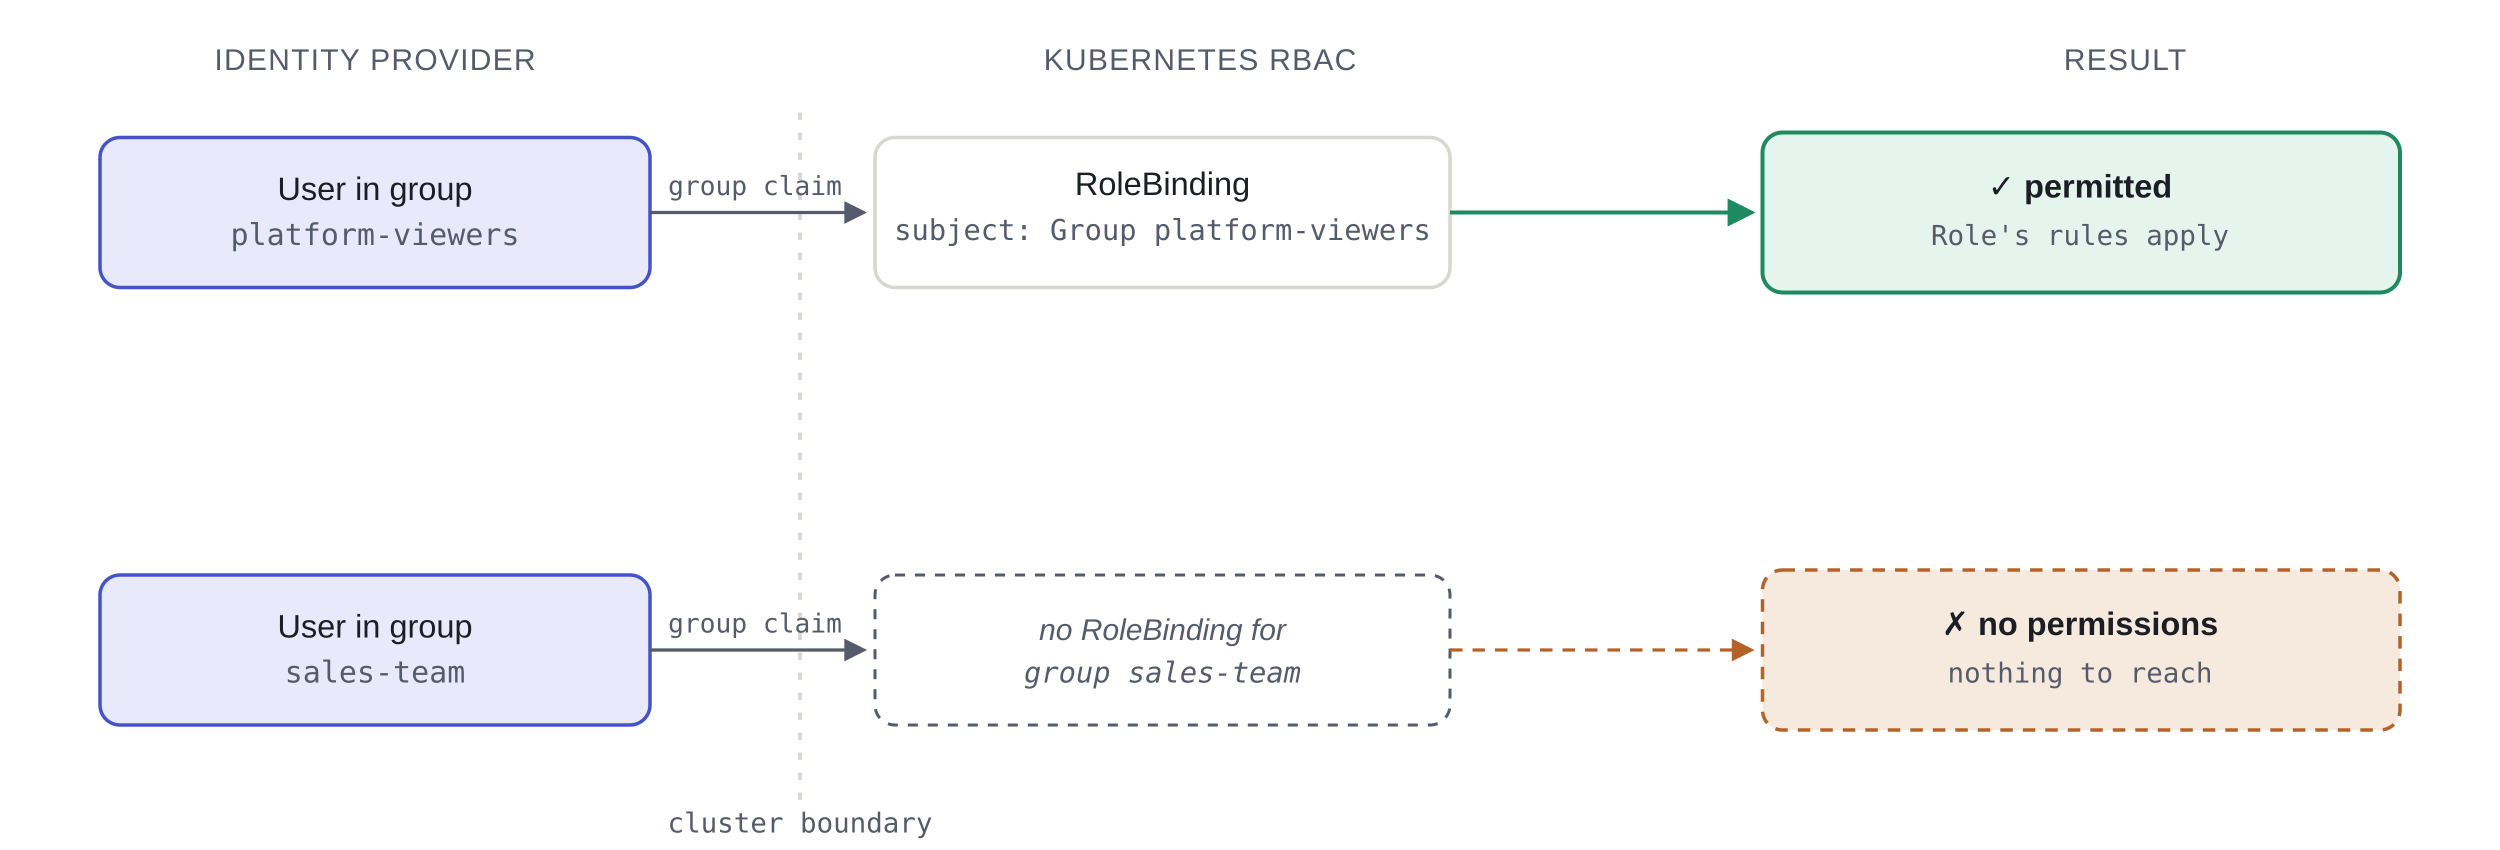
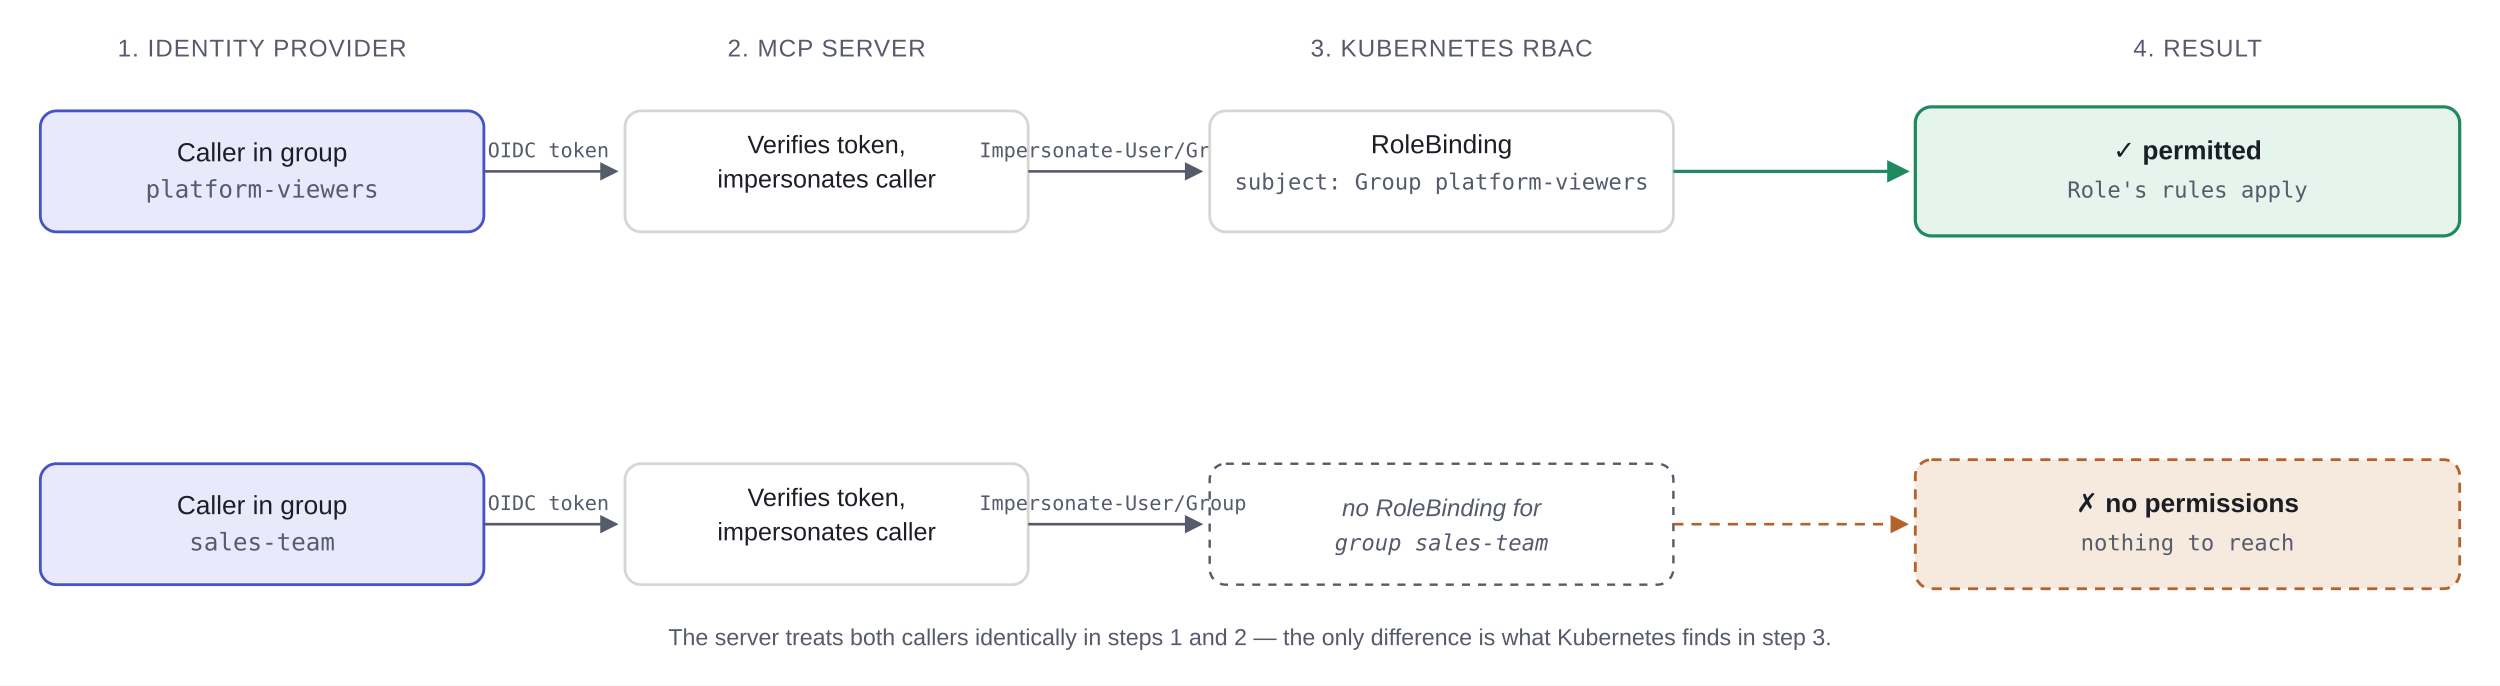
- <svg xmlns="http://www.w3.org/2000/svg" viewBox="0 0 1000 340" role="img" aria-label="A user's identity provider group is checked against Kubernetes RoleBindings. A group with a RoleBinding reaches a Role and gets its permissions. A group with no RoleBinding reaches nothing and gets no permissions.">
-   <rect width="1000" height="340" fill="#ffffff" />
+ <svg xmlns="http://www.w3.org/2000/svg" viewBox="0 0 1240 340" role="img" aria-label="A caller authenticates to their identity provider. The MCP server verifies the caller's token, then impersonates that caller when calling the Kubernetes API. A caller whose group matches a RoleBinding reaches a Role and gets its permissions. A caller with no matching RBAC binding for either their username or their group reaches nothing and gets no permissions, even though the server treated both callers identically.">
+   <rect width="1240" height="340" fill="#ffffff" />
  <defs>
    <marker id="arrow" viewBox="0 0 10 10" refX="8" refY="5" markerWidth="7" markerHeight="7" orient="auto-start-reverse">
      <path d="M0,0 L10,5 L0,10 z" fill="#565b6b" />
    </marker>
    <marker id="arrowGranted" viewBox="0 0 10 10" refX="8" refY="5" markerWidth="7" markerHeight="7" orient="auto-start-reverse">
      <path d="M0,0 L10,5 L0,10 z" fill="#1f8a5f" />
    </marker>
    <marker id="arrowDenied" viewBox="0 0 10 10" refX="8" refY="5" markerWidth="7" markerHeight="7" orient="auto-start-reverse">
      <path d="M0,0 L10,5 L0,10 z" fill="#b4622a" />
    </marker>
  </defs>
-   <text x="150" y="28" text-anchor="middle" font-family="IBM Plex Sans, Arial, sans-serif" font-size="12" letter-spacing="0.5" fill="#565b6b">IDENTITY PROVIDER</text>
-   <text x="480" y="28" text-anchor="middle" font-family="IBM Plex Sans, Arial, sans-serif" font-size="12" letter-spacing="0.5" fill="#565b6b">KUBERNETES RBAC</text>
-   <text x="850" y="28" text-anchor="middle" font-family="IBM Plex Sans, Arial, sans-serif" font-size="12" letter-spacing="0.5" fill="#565b6b">RESULT</text>
-   <line x1="320" y1="45" x2="320" y2="320" stroke="#d7d7d2" stroke-width="1.5" stroke-dasharray="3 5" />
-   <text x="320" y="333" text-anchor="middle" font-family="IBM Plex Mono, monospace" font-size="11" fill="#565b6b">cluster boundary</text>
-   <rect x="40" y="55" width="220" height="60" rx="8" fill="#e8eafb" stroke="#4453c7" stroke-width="1.4" />
-   <text x="150" y="80" text-anchor="middle" font-family="IBM Plex Sans, Arial, sans-serif" font-size="13" fill="#1c1e26">User in group</text>
-   <text x="150" y="98" text-anchor="middle" font-family="IBM Plex Mono, monospace" font-size="12" fill="#565b6b">platform-viewers</text>
-   <line x1="260" y1="85" x2="345" y2="85" stroke="#565b6b" stroke-width="1.3" marker-end="url(#arrow)" />
-   <text x="302" y="78" text-anchor="middle" font-family="IBM Plex Mono, monospace" font-size="10.5" fill="#565b6b">group claim</text>
-   <rect x="350" y="55" width="230" height="60" rx="8" fill="#ffffff" stroke="#d7d7d2" stroke-width="1.4" />
-   <text x="465" y="78" text-anchor="middle" font-family="IBM Plex Sans, Arial, sans-serif" font-size="13" fill="#1c1e26">RoleBinding</text>
-   <text x="465" y="96" text-anchor="middle" font-family="IBM Plex Mono, monospace" font-size="11.5" fill="#565b6b">subject: Group platform-viewers</text>
-   <line x1="580" y1="85" x2="700" y2="85" stroke="#1f8a5f" stroke-width="1.6" marker-end="url(#arrowGranted)" />
-   <rect x="705" y="53" width="255" height="64" rx="8" fill="#e5f4ec" stroke="#1f8a5f" stroke-width="1.6" />
-   <text x="832" y="79" text-anchor="middle" font-family="IBM Plex Sans, Arial, sans-serif" font-size="13" font-weight="600" fill="#1c1e26">✓ permitted</text>
-   <text x="832" y="98" text-anchor="middle" font-family="IBM Plex Mono, monospace" font-size="11" fill="#565b6b">Role's rules apply</text>
-   <rect x="40" y="230" width="220" height="60" rx="8" fill="#e8eafb" stroke="#4453c7" stroke-width="1.4" />
-   <text x="150" y="255" text-anchor="middle" font-family="IBM Plex Sans, Arial, sans-serif" font-size="13" fill="#1c1e26">User in group</text>
-   <text x="150" y="273" text-anchor="middle" font-family="IBM Plex Mono, monospace" font-size="12" fill="#565b6b">sales-team</text>
-   <line x1="260" y1="260" x2="345" y2="260" stroke="#565b6b" stroke-width="1.3" marker-end="url(#arrow)" />
-   <text x="302" y="253" text-anchor="middle" font-family="IBM Plex Mono, monospace" font-size="10.5" fill="#565b6b">group claim</text>
-   <rect x="350" y="230" width="230" height="60" rx="8" fill="none" stroke="#565b6b" stroke-width="1.2" stroke-dasharray="4 4" />
-   <text x="465" y="256" text-anchor="middle" font-family="IBM Plex Sans, Arial, sans-serif" font-size="12" font-style="italic" fill="#565b6b">no RoleBinding for</text>
-   <text x="465" y="273" text-anchor="middle" font-family="IBM Plex Mono, monospace" font-size="11.5" font-style="italic" fill="#565b6b">group sales-team</text>
-   <line x1="580" y1="260" x2="700" y2="260" stroke="#b4622a" stroke-width="1.3" stroke-dasharray="5 4" marker-end="url(#arrowDenied)" />
-   <rect x="705" y="228" width="255" height="64" rx="8" fill="#f6e9de" stroke="#b4622a" stroke-width="1.4" stroke-dasharray="5 4" />
-   <text x="832" y="254" text-anchor="middle" font-family="IBM Plex Sans, Arial, sans-serif" font-size="13" font-weight="600" fill="#1c1e26">✗ no permissions</text>
-   <text x="832" y="273" text-anchor="middle" font-family="IBM Plex Mono, monospace" font-size="11" fill="#565b6b">nothing to reach</text>
+   <text x="130" y="28" text-anchor="middle" font-family="IBM Plex Sans, Arial, sans-serif" font-size="12" letter-spacing="0.5" fill="#565b6b">1. IDENTITY PROVIDER</text>
+   <text x="410" y="28" text-anchor="middle" font-family="IBM Plex Sans, Arial, sans-serif" font-size="12" letter-spacing="0.5" fill="#565b6b">2. MCP SERVER</text>
+   <text x="720" y="28" text-anchor="middle" font-family="IBM Plex Sans, Arial, sans-serif" font-size="12" letter-spacing="0.5" fill="#565b6b">3. KUBERNETES RBAC</text>
+   <text x="1090" y="28" text-anchor="middle" font-family="IBM Plex Sans, Arial, sans-serif" font-size="12" letter-spacing="0.5" fill="#565b6b">4. RESULT</text>
+   <rect x="20" y="55" width="220" height="60" rx="8" fill="#e8eafb" stroke="#4453c7" stroke-width="1.4" />
+   <text x="130" y="80" text-anchor="middle" font-family="IBM Plex Sans, Arial, sans-serif" font-size="13" fill="#1c1e26">Caller in group</text>
+   <text x="130" y="98" text-anchor="middle" font-family="IBM Plex Mono, monospace" font-size="12" fill="#565b6b">platform-viewers</text>
+   <line x1="240" y1="85" x2="305" y2="85" stroke="#565b6b" stroke-width="1.3" marker-end="url(#arrow)" />
+   <text x="272" y="78" text-anchor="middle" font-family="IBM Plex Mono, monospace" font-size="10" fill="#565b6b">OIDC token</text>
+   <rect x="310" y="55" width="200" height="60" rx="8" fill="#ffffff" stroke="#d7d7d2" stroke-width="1.4" />
+   <text x="410" y="76" text-anchor="middle" font-family="IBM Plex Sans, Arial, sans-serif" font-size="12.5" fill="#1c1e26">Verifies token,</text>
+   <text x="410" y="93" text-anchor="middle" font-family="IBM Plex Sans, Arial, sans-serif" font-size="12.5" fill="#1c1e26">impersonates caller</text>
+   <line x1="510" y1="85" x2="595" y2="85" stroke="#565b6b" stroke-width="1.3" marker-end="url(#arrow)" />
+   <text x="552" y="78" text-anchor="middle" font-family="IBM Plex Mono, monospace" font-size="10" fill="#565b6b">Impersonate-User/Group</text>
+   <rect x="600" y="55" width="230" height="60" rx="8" fill="#ffffff" stroke="#d7d7d2" stroke-width="1.4" />
+   <text x="715" y="76" text-anchor="middle" font-family="IBM Plex Sans, Arial, sans-serif" font-size="13" fill="#1c1e26">RoleBinding</text>
+   <text x="715" y="94" text-anchor="middle" font-family="IBM Plex Mono, monospace" font-size="11" fill="#565b6b">subject: Group platform-viewers</text>
+   <line x1="830" y1="85" x2="945" y2="85" stroke="#1f8a5f" stroke-width="1.6" marker-end="url(#arrowGranted)" />
+   <rect x="950" y="53" width="270" height="64" rx="8" fill="#e5f4ec" stroke="#1f8a5f" stroke-width="1.6" />
+   <text x="1085" y="79" text-anchor="middle" font-family="IBM Plex Sans, Arial, sans-serif" font-size="13" font-weight="600" fill="#1c1e26">✓ permitted</text>
+   <text x="1085" y="98" text-anchor="middle" font-family="IBM Plex Mono, monospace" font-size="11" fill="#565b6b">Role's rules apply</text>
+   <rect x="20" y="230" width="220" height="60" rx="8" fill="#e8eafb" stroke="#4453c7" stroke-width="1.4" />
+   <text x="130" y="255" text-anchor="middle" font-family="IBM Plex Sans, Arial, sans-serif" font-size="13" fill="#1c1e26">Caller in group</text>
+   <text x="130" y="273" text-anchor="middle" font-family="IBM Plex Mono, monospace" font-size="12" fill="#565b6b">sales-team</text>
+   <line x1="240" y1="260" x2="305" y2="260" stroke="#565b6b" stroke-width="1.3" marker-end="url(#arrow)" />
+   <text x="272" y="253" text-anchor="middle" font-family="IBM Plex Mono, monospace" font-size="10" fill="#565b6b">OIDC token</text>
+   <rect x="310" y="230" width="200" height="60" rx="8" fill="#ffffff" stroke="#d7d7d2" stroke-width="1.4" />
+   <text x="410" y="251" text-anchor="middle" font-family="IBM Plex Sans, Arial, sans-serif" font-size="12.5" fill="#1c1e26">Verifies token,</text>
+   <text x="410" y="268" text-anchor="middle" font-family="IBM Plex Sans, Arial, sans-serif" font-size="12.5" fill="#1c1e26">impersonates caller</text>
+   <line x1="510" y1="260" x2="595" y2="260" stroke="#565b6b" stroke-width="1.3" marker-end="url(#arrow)" />
+   <text x="552" y="253" text-anchor="middle" font-family="IBM Plex Mono, monospace" font-size="10" fill="#565b6b">Impersonate-User/Group</text>
+   <rect x="600" y="230" width="230" height="60" rx="8" fill="none" stroke="#565b6b" stroke-width="1.2" stroke-dasharray="4 4" />
+   <text x="715" y="256" text-anchor="middle" font-family="IBM Plex Sans, Arial, sans-serif" font-size="12" font-style="italic" fill="#565b6b">no RoleBinding for</text>
+   <text x="715" y="273" text-anchor="middle" font-family="IBM Plex Mono, monospace" font-size="11" font-style="italic" fill="#565b6b">group sales-team</text>
+   <line x1="830" y1="260" x2="945" y2="260" stroke="#b4622a" stroke-width="1.3" stroke-dasharray="5 4" marker-end="url(#arrowDenied)" />
+   <rect x="950" y="228" width="270" height="64" rx="8" fill="#f6e9de" stroke="#b4622a" stroke-width="1.4" stroke-dasharray="5 4" />
+   <text x="1085" y="254" text-anchor="middle" font-family="IBM Plex Sans, Arial, sans-serif" font-size="13" font-weight="600" fill="#1c1e26">✗ no permissions</text>
+   <text x="1085" y="273" text-anchor="middle" font-family="IBM Plex Mono, monospace" font-size="11" fill="#565b6b">nothing to reach</text>
+   <text x="620" y="320" text-anchor="middle" font-family="IBM Plex Sans, Arial, sans-serif" font-size="11.5" fill="#565b6b">The server treats both callers identically in steps 1 and 2 — the only difference is what Kubernetes finds in step 3.</text>
</svg>
